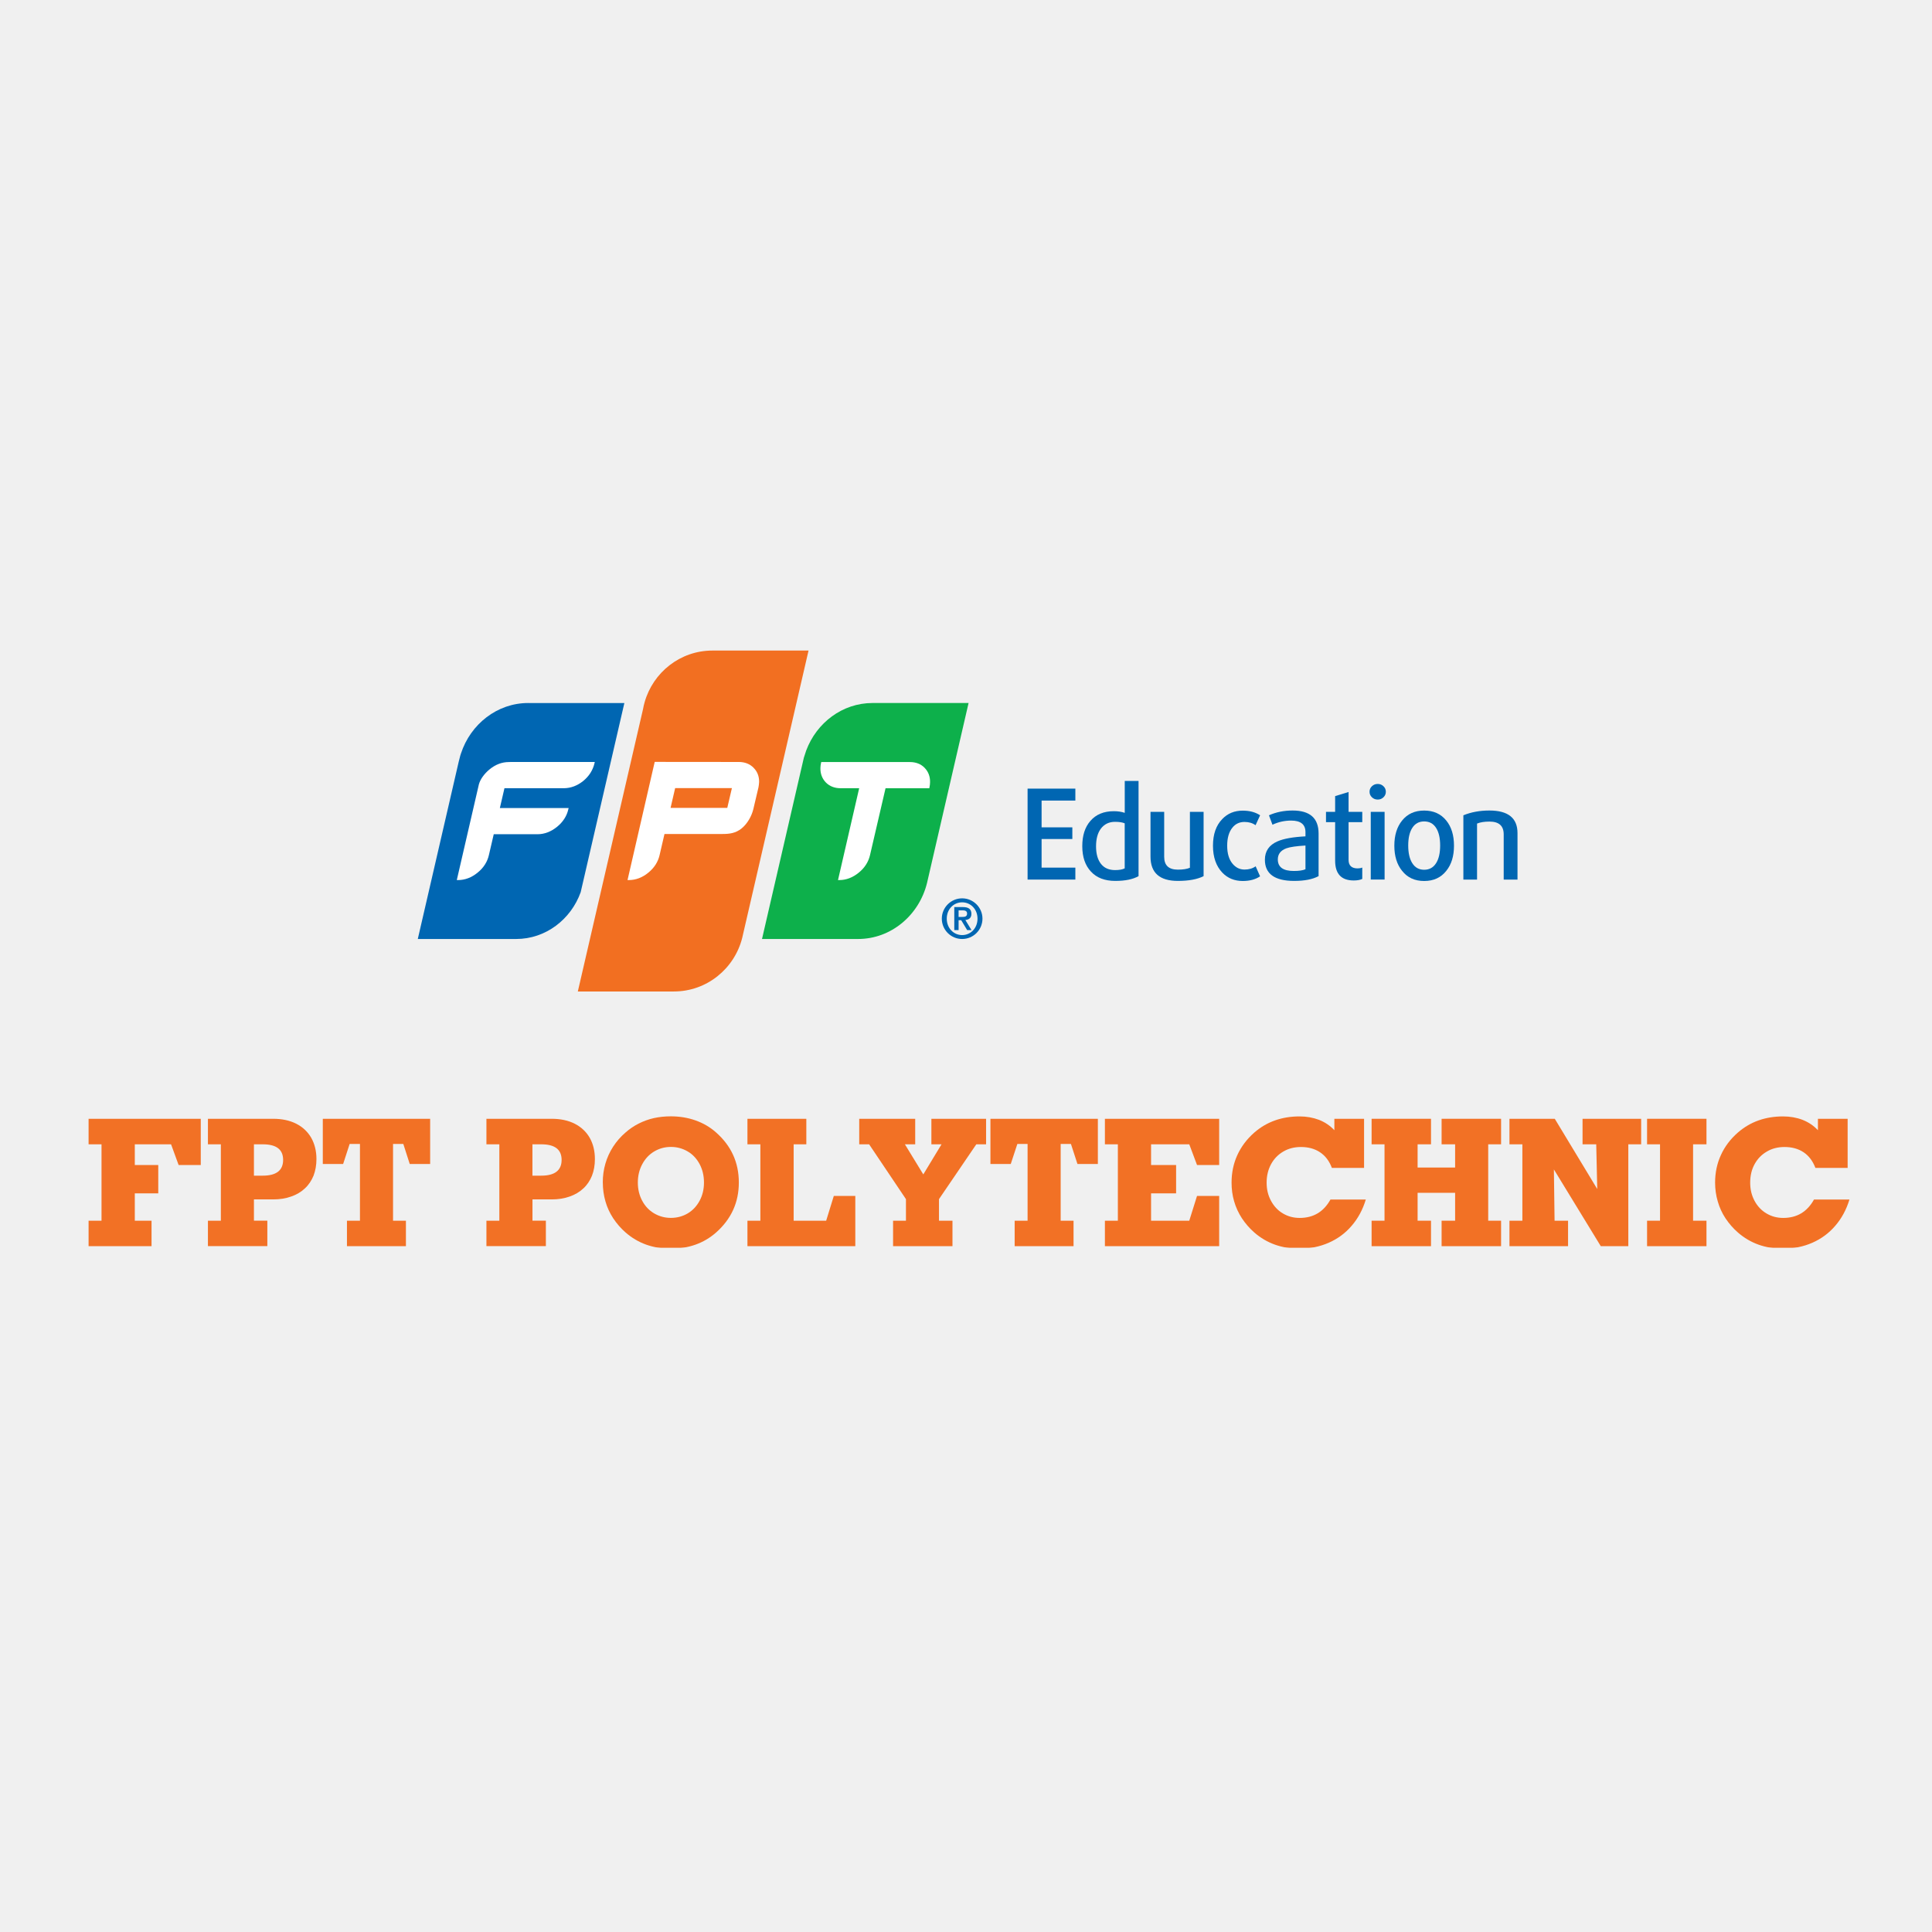
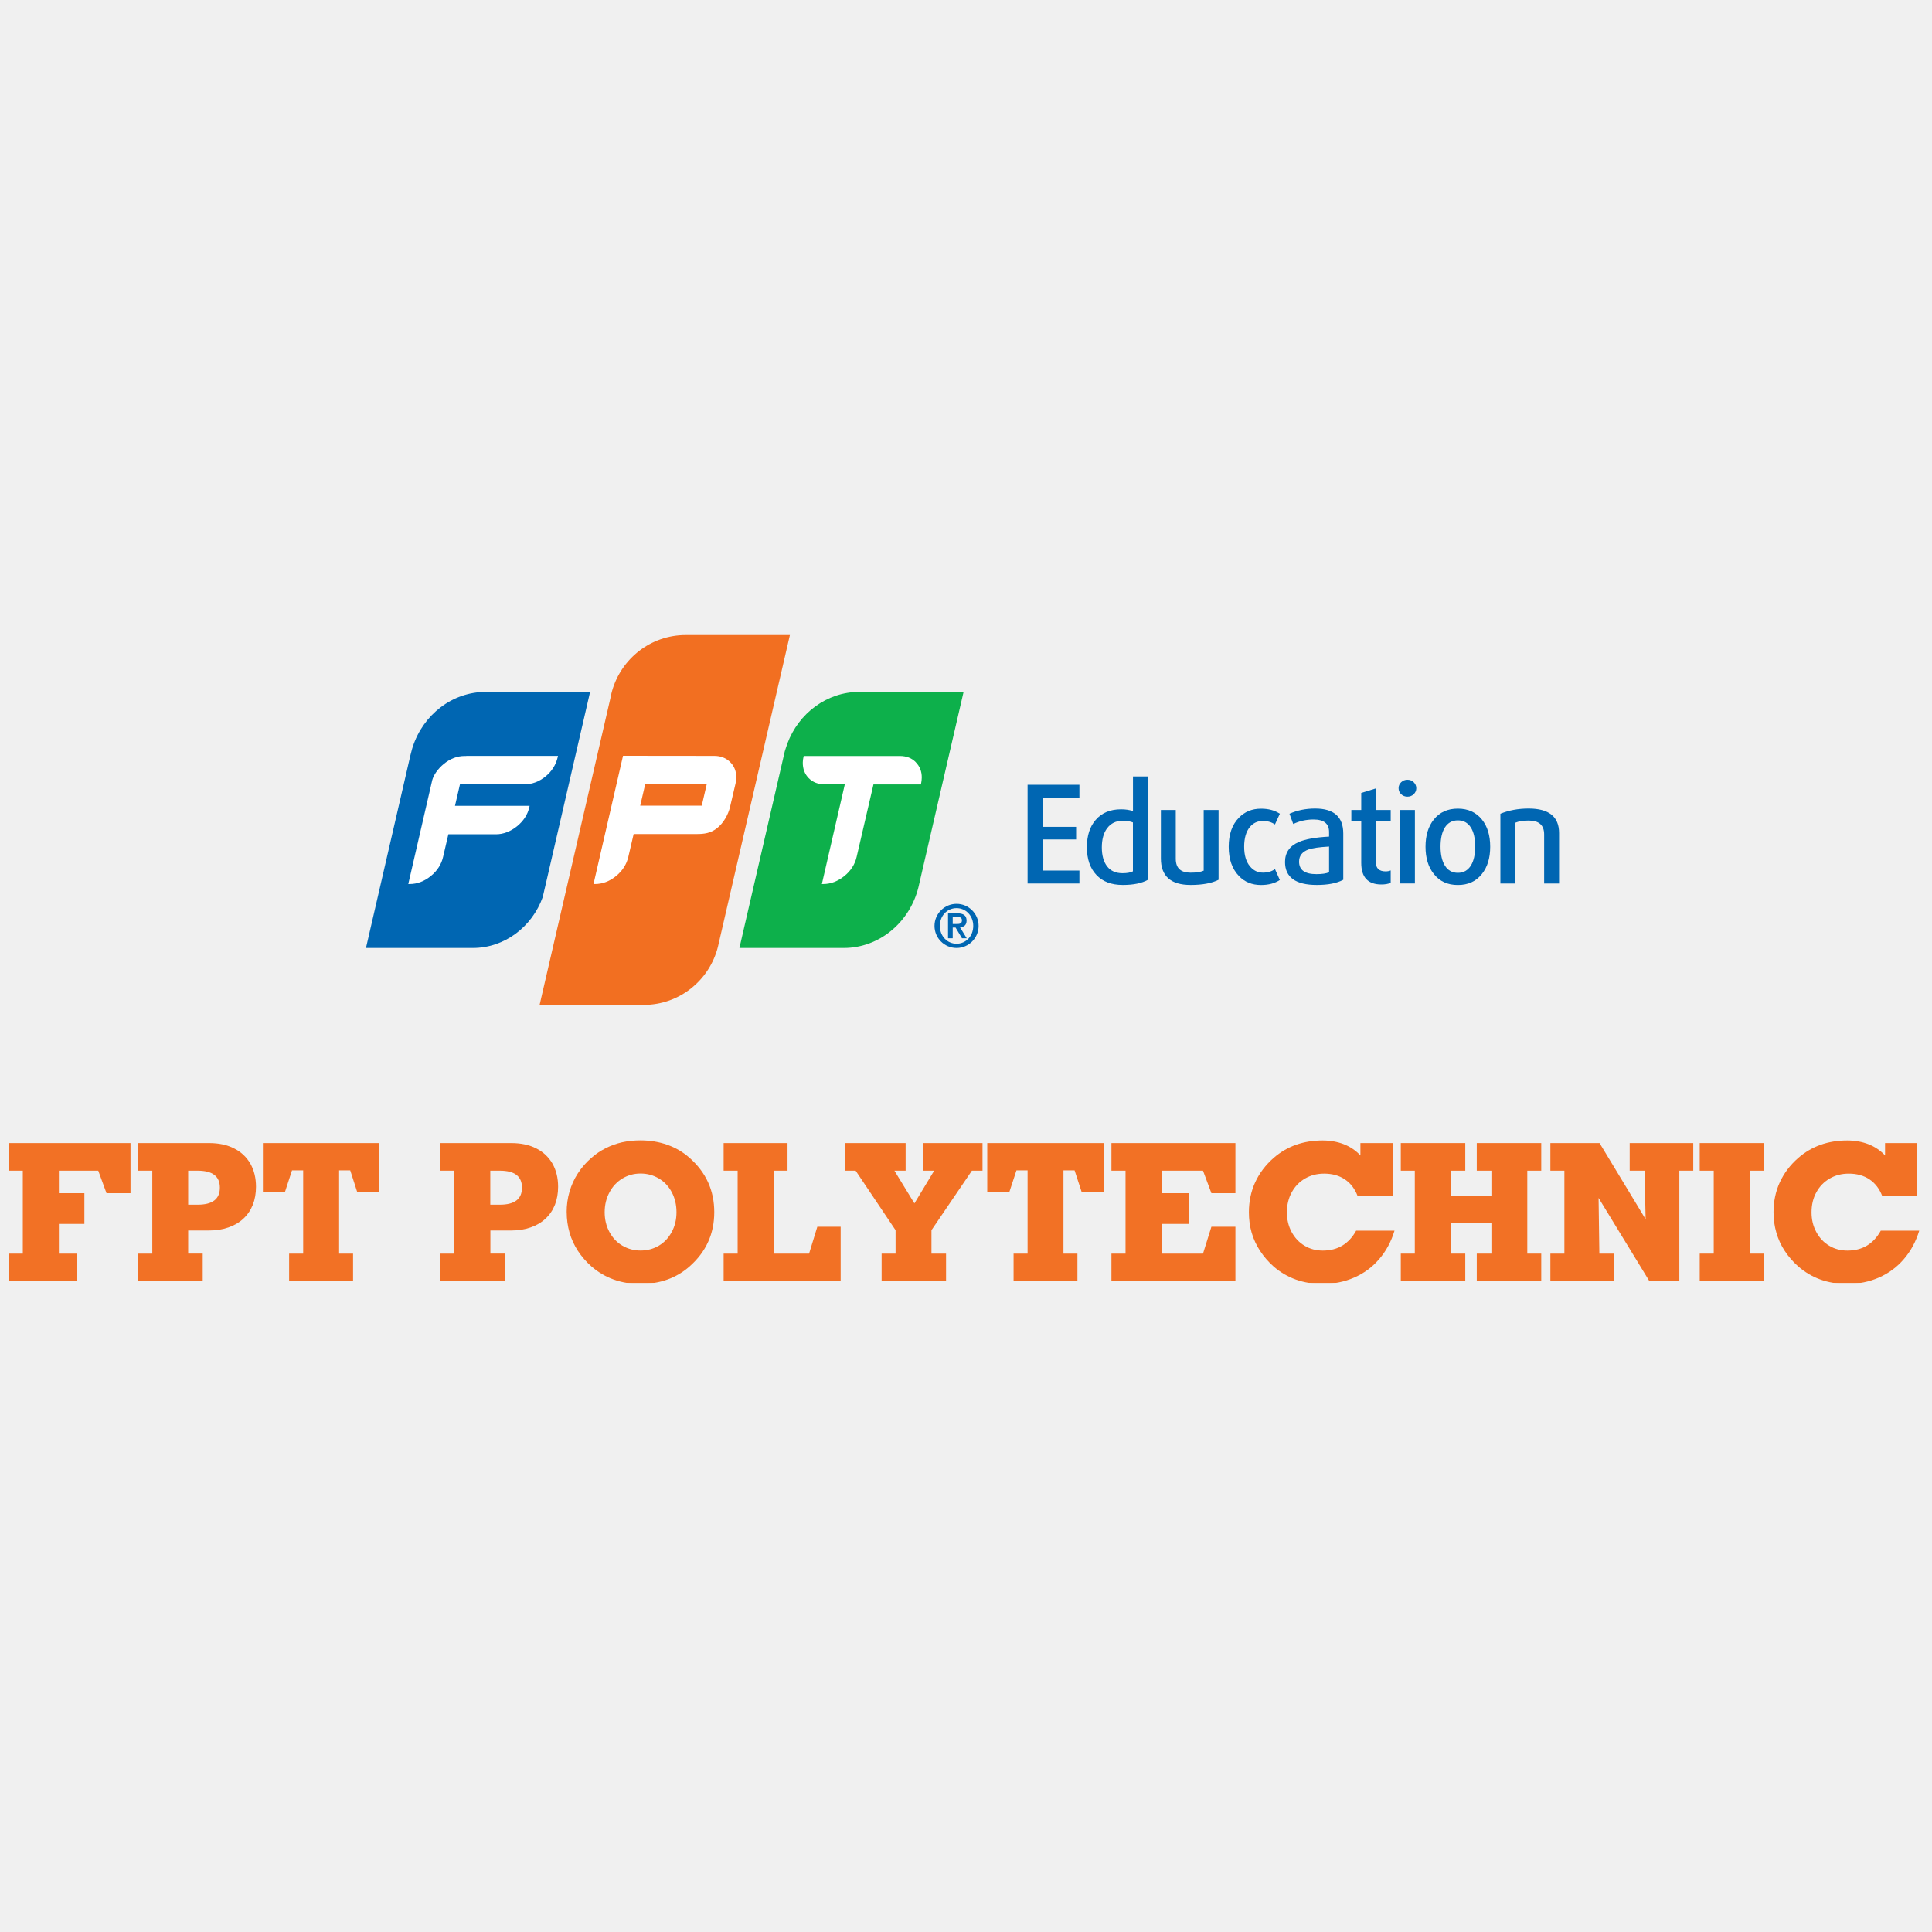
- <svg xmlns="http://www.w3.org/2000/svg" width="48" height="48" viewBox="0 0 48 48" fill="none">
-   <mask id="mask0_1_82" style="mask-type:luminance" maskUnits="userSpaceOnUse" x="2" y="16" width="45" height="15">
-     <path d="M46.241 16H2V31H46.241V16Z" fill="white" />
+ <svg xmlns="http://www.w3.org/2000/svg" width="40" height="40" viewBox="0 0 40 40" fill="none">
+   <mask id="mask0_1_82" style="mask-type:luminance" maskUnits="userSpaceOnUse" x="0" y="13" width="40" height="14">
+     <path d="M40 13H0V26.562H40V13Z" fill="white" />
  </mask>
  <g mask="url(#mask0_1_82)">
-     <mask id="mask1_1_82" style="mask-type:luminance" maskUnits="userSpaceOnUse" x="0" y="13" width="48" height="22">
-       <path d="M47.517 13.991H0.632V34.5H47.517V13.991Z" fill="white" />
+     <mask id="mask1_1_82" style="mask-type:luminance" maskUnits="userSpaceOnUse" x="-2" y="11" width="44" height="19">
+       <path d="M41.154 11.184H-1.236V29.727H41.154V11.184Z" fill="white" />
    </mask>
    <g mask="url(#mask1_1_82)">
-       <path d="M5.166 30.961V30.328H5.487V28.43H5.166V27.796H6.788C7.008 27.796 7.199 27.837 7.361 27.919C7.523 28.002 7.646 28.119 7.733 28.269C7.818 28.421 7.862 28.596 7.862 28.797C7.862 28.948 7.837 29.085 7.79 29.209C7.74 29.331 7.669 29.439 7.575 29.525C7.481 29.614 7.367 29.682 7.232 29.728C7.098 29.776 6.95 29.799 6.788 29.799H6.309V30.327H6.642V30.959H5.166V30.961ZM6.309 28.43V29.209H6.528C6.865 29.209 7.034 29.078 7.034 28.818C7.034 28.557 6.865 28.43 6.528 28.43H6.309Z" fill="#F27125" />
-       <path d="M8.62 30.961V30.328H8.943V28.421H8.687L8.525 28.919H8.02V27.796H10.687V28.919H10.18L10.02 28.421H9.765V30.328H10.085V30.961H8.62Z" fill="#F27125" />
-       <path d="M12.085 30.961V30.328H12.406V28.43H12.085V27.796H13.707C13.927 27.796 14.118 27.837 14.28 27.919C14.442 28.002 14.565 28.119 14.652 28.269C14.737 28.421 14.78 28.596 14.78 28.797C14.78 28.948 14.756 29.085 14.708 29.209C14.659 29.331 14.588 29.439 14.494 29.525C14.4 29.614 14.286 29.682 14.152 29.728C14.018 29.776 13.87 29.799 13.708 29.799H13.229V30.327H13.562V30.959H12.086L12.085 30.961ZM13.228 28.43V29.209H13.446C13.783 29.209 13.953 29.078 13.953 28.818C13.953 28.557 13.783 28.43 13.446 28.43H13.228Z" fill="#F27125" />
-       <path d="M14.976 29.379C14.976 29.216 14.997 29.059 15.041 28.91C15.084 28.761 15.148 28.621 15.233 28.489C15.318 28.358 15.421 28.239 15.543 28.135C15.64 28.049 15.748 27.976 15.868 27.915C15.988 27.854 16.113 27.809 16.244 27.779C16.376 27.75 16.517 27.735 16.666 27.735C16.886 27.735 17.091 27.769 17.282 27.837C17.473 27.905 17.642 28.003 17.79 28.135C18.168 28.468 18.356 28.883 18.356 29.379C18.356 29.876 18.166 30.289 17.79 30.622C17.485 30.89 17.108 31.023 16.666 31.023C16.223 31.023 15.852 30.889 15.544 30.622C15.424 30.517 15.321 30.398 15.235 30.268C15.149 30.136 15.084 29.997 15.042 29.848C14.999 29.699 14.977 29.543 14.977 29.381M15.847 29.381C15.847 29.547 15.883 29.698 15.955 29.832C16.027 29.967 16.126 30.072 16.252 30.146C16.378 30.22 16.517 30.258 16.669 30.258C16.82 30.258 16.962 30.22 17.087 30.146C17.211 30.072 17.309 29.967 17.382 29.832C17.454 29.698 17.49 29.547 17.49 29.379C17.49 29.211 17.454 29.058 17.382 28.922C17.309 28.786 17.211 28.68 17.085 28.607C16.959 28.533 16.82 28.495 16.669 28.495C16.517 28.495 16.379 28.533 16.253 28.608C16.127 28.683 16.029 28.789 15.957 28.923C15.884 29.058 15.847 29.211 15.847 29.379" fill="#F27125" />
-       <path d="M18.57 30.961V30.328H18.891V28.43H18.57V27.796H20.033V28.43H19.718V30.328H20.526L20.716 29.712H21.25V30.961H18.57Z" fill="#F27125" />
-       <path d="M22.188 30.961V30.328H22.508V29.792L21.593 28.43H21.347V27.796H22.738V28.43H22.482L22.939 29.178L23.392 28.43H23.14V27.796H24.499V28.43H24.256L23.329 29.792V30.328H23.664V30.961H22.188Z" fill="#F27125" />
-       <path d="M25.209 30.961V30.328H25.53V28.421H25.276L25.112 28.919H24.607V27.796H27.276V28.919H26.769L26.607 28.421H26.352V30.328H26.672V30.961H25.209Z" fill="#F27125" />
-       <path d="M27.451 30.961V30.328H27.773V28.43H27.451V27.796H30.29V28.945H29.74L29.547 28.43H28.598V28.945H29.22V29.648H28.598V30.328H29.547L29.74 29.712H30.29V30.961H27.451Z" fill="#F27125" />
-       <path d="M33.054 29.802H33.933C33.857 30.055 33.738 30.274 33.58 30.456C33.423 30.64 33.231 30.78 33.009 30.877C32.786 30.974 32.544 31.023 32.285 31.023C31.847 31.023 31.472 30.89 31.164 30.622C31.044 30.517 30.941 30.398 30.855 30.268C30.77 30.137 30.705 29.997 30.662 29.848C30.618 29.699 30.598 29.543 30.598 29.381C30.598 29.135 30.646 28.906 30.741 28.698C30.837 28.488 30.977 28.301 31.165 28.136C31.472 27.87 31.847 27.737 32.287 27.737C32.462 27.737 32.622 27.766 32.77 27.822C32.917 27.88 33.045 27.965 33.152 28.08V27.796H33.89V29.016H33.09C33.026 28.845 32.928 28.716 32.796 28.628C32.664 28.54 32.507 28.497 32.321 28.497C32.158 28.497 32.012 28.534 31.883 28.61C31.754 28.685 31.653 28.789 31.579 28.924C31.507 29.057 31.469 29.21 31.469 29.382C31.469 29.554 31.505 29.699 31.578 29.834C31.65 29.968 31.748 30.074 31.874 30.148C32 30.223 32.139 30.259 32.291 30.259C32.631 30.259 32.886 30.107 33.055 29.802" fill="#F27125" />
-       <path d="M34.077 30.961V30.328H34.398V28.43H34.077V27.796H35.553V28.43H35.22V29.007H36.152V28.43H35.816V27.796H37.294V28.43H36.974V30.328H37.294V30.961H35.816V30.328H36.152V29.635H35.22V30.328H35.553V30.961H34.077Z" fill="#F27125" />
-       <path d="M37.502 30.961V30.328H37.823V28.43H37.502V27.796H38.628L39.683 29.541L39.658 28.43H39.318V27.796H40.774V28.43H40.455V30.961H39.771L38.606 29.054L38.623 30.328H38.958V30.961H37.502Z" fill="#F27125" />
-       <path d="M40.921 30.961V30.328H41.243V28.43H40.921V27.796H42.397V28.43H42.064V30.328H42.397V30.961H40.921Z" fill="#F27125" />
-       <path d="M45.068 29.802H45.949C45.872 30.055 45.753 30.274 45.595 30.456C45.437 30.64 45.246 30.78 45.024 30.877C44.801 30.974 44.559 31.023 44.3 31.023C43.86 31.023 43.487 30.89 43.179 30.622C43.058 30.517 42.956 30.398 42.869 30.268C42.783 30.137 42.719 29.997 42.677 29.848C42.633 29.699 42.611 29.543 42.611 29.381C42.611 29.135 42.659 28.906 42.755 28.698C42.85 28.488 42.99 28.301 43.179 28.136C43.486 27.87 43.86 27.737 44.3 27.737C44.475 27.737 44.636 27.766 44.783 27.822C44.931 27.88 45.058 27.965 45.166 28.08V27.796H45.904V29.016H45.103C45.038 28.845 44.941 28.716 44.81 28.628C44.678 28.54 44.52 28.497 44.335 28.497C44.171 28.497 44.025 28.534 43.897 28.61C43.767 28.685 43.666 28.789 43.592 28.924C43.519 29.057 43.483 29.21 43.483 29.382C43.483 29.554 43.519 29.699 43.591 29.834C43.663 29.968 43.762 30.074 43.888 30.148C44.014 30.223 44.153 30.259 44.304 30.259C44.645 30.259 44.899 30.107 45.068 29.802Z" fill="#F27125" />
-       <path d="M21.677 17.466C20.93 17.466 20.288 17.956 20.03 18.646C20.017 18.681 19.971 18.827 19.971 18.827L18.932 23.329H21.319C22.14 23.329 22.834 22.737 23.031 21.94L24.064 17.466H21.677Z" fill="#0DB04B" />
-       <path d="M17.7 16.163C16.9 16.163 16.226 16.705 16.016 17.444C16 17.499 15.987 17.555 15.977 17.613L14.356 24.633H16.742C17.56 24.633 18.247 24.067 18.44 23.302L20.088 16.163H17.699H17.7Z" fill="#F26F21" />
-       <path d="M13.125 17.466C12.351 17.466 11.69 17.992 11.452 18.722C11.446 18.738 11.442 18.755 11.436 18.771L11.396 18.927L10.38 23.329H12.825C13.556 23.329 14.184 22.844 14.427 22.166L14.524 21.747L15.512 17.467H13.125V17.466Z" fill="#0066B2" />
-       <path d="M12.679 18.929V18.933H12.642C12.471 18.933 12.31 18.994 12.164 19.114C12.022 19.23 11.93 19.37 11.898 19.486L11.349 21.865H11.381C11.553 21.865 11.717 21.802 11.864 21.682C12.014 21.562 12.108 21.413 12.147 21.242L12.267 20.726H13.356C13.527 20.726 13.691 20.662 13.84 20.542C13.987 20.422 14.083 20.274 14.12 20.105L14.128 20.075H12.419L12.533 19.583H14.013C14.184 19.581 14.345 19.52 14.491 19.402C14.637 19.283 14.73 19.133 14.77 18.963L14.777 18.931H12.684L12.679 18.929Z" fill="white" />
-       <path d="M18.721 19.073C18.627 18.979 18.503 18.931 18.356 18.931L16.266 18.929L15.592 21.86V21.865H15.622C15.795 21.865 15.958 21.804 16.106 21.682C16.255 21.562 16.349 21.413 16.388 21.242L16.509 20.72H17.955C18.124 20.72 18.276 20.701 18.424 20.583C18.57 20.464 18.674 20.276 18.716 20.104L18.844 19.561C18.852 19.518 18.858 19.473 18.86 19.428C18.862 19.288 18.816 19.169 18.722 19.075M18.069 20.072H16.66L16.774 19.58H18.184L18.069 20.072Z" fill="white" />
-       <path d="M22.971 19.075C22.878 18.981 22.755 18.933 22.607 18.933H20.404L20.399 18.953C20.389 19 20.383 19.042 20.383 19.082C20.38 19.225 20.427 19.346 20.519 19.441C20.612 19.535 20.735 19.583 20.884 19.583H21.346L20.82 21.865H20.851C21.023 21.865 21.185 21.803 21.334 21.682C21.483 21.562 21.577 21.413 21.616 21.242L22.001 19.584H23.088L23.092 19.564C23.101 19.52 23.107 19.476 23.107 19.431C23.11 19.291 23.063 19.17 22.971 19.076" fill="white" />
-       <path d="M23.399 22.824C23.399 22.546 23.626 22.319 23.904 22.319C24.182 22.319 24.409 22.546 24.409 22.824C24.409 23.102 24.183 23.329 23.904 23.329C23.625 23.329 23.399 23.102 23.399 22.824ZM24.286 22.824C24.286 22.588 24.115 22.418 23.904 22.418C23.693 22.418 23.522 22.588 23.522 22.824C23.522 23.06 23.693 23.232 23.904 23.232C24.115 23.232 24.286 23.061 24.286 22.824ZM23.71 22.536H23.923C24.06 22.536 24.134 22.584 24.134 22.704C24.134 22.802 24.078 22.849 23.984 22.857L24.137 23.108H24.029L23.881 22.862H23.816V23.108H23.709V22.536H23.71ZM23.816 22.781H23.91C23.972 22.781 24.027 22.772 24.027 22.695C24.027 22.627 23.966 22.617 23.911 22.617H23.816V22.781Z" fill="#0066B2" />
-       <path d="M25.53 21.853V19.593H26.717V19.89H25.878V20.555H26.642V20.845H25.878V21.556H26.717V21.853H25.53Z" fill="#0066B2" />
-       <path d="M28.287 21.768C28.145 21.847 27.953 21.886 27.71 21.886C27.449 21.886 27.248 21.81 27.105 21.655C26.962 21.503 26.889 21.293 26.889 21.024C26.889 20.755 26.956 20.551 27.089 20.397C27.228 20.235 27.423 20.154 27.672 20.154C27.772 20.154 27.863 20.167 27.944 20.195V19.402H28.287V21.768ZM27.943 20.455C27.885 20.431 27.804 20.418 27.703 20.418C27.552 20.418 27.435 20.476 27.349 20.59C27.27 20.698 27.231 20.843 27.231 21.027C27.231 21.211 27.271 21.357 27.352 21.461C27.433 21.565 27.551 21.617 27.703 21.617C27.808 21.617 27.889 21.603 27.943 21.574V20.457V20.455Z" fill="#0066B2" />
-       <path d="M29.903 21.768C29.746 21.847 29.531 21.886 29.264 21.886C28.811 21.886 28.584 21.685 28.584 21.282V20.17H28.924V21.287C28.924 21.5 29.037 21.606 29.264 21.606C29.392 21.606 29.492 21.59 29.563 21.559V20.17H29.903V21.768Z" fill="#0066B2" />
-       <path d="M31.307 21.772C31.193 21.849 31.049 21.888 30.876 21.888C30.67 21.888 30.5 21.818 30.368 21.68C30.215 21.519 30.136 21.297 30.136 21.012C30.136 20.727 30.213 20.506 30.368 20.348C30.501 20.209 30.67 20.14 30.876 20.14C31.048 20.14 31.191 20.179 31.307 20.256L31.194 20.502C31.119 20.448 31.028 20.421 30.919 20.421C30.796 20.421 30.696 20.467 30.62 20.561C30.533 20.667 30.489 20.817 30.489 21.011C30.489 21.205 30.534 21.354 30.624 21.461C30.704 21.556 30.802 21.604 30.921 21.604C31.029 21.604 31.12 21.577 31.196 21.523L31.308 21.776L31.307 21.772Z" fill="#0066B2" />
-       <path d="M32.758 21.768C32.611 21.847 32.408 21.886 32.154 21.886C31.669 21.886 31.426 21.71 31.426 21.36C31.426 21.147 31.53 20.995 31.738 20.904C31.89 20.837 32.122 20.795 32.434 20.779V20.674C32.434 20.483 32.316 20.387 32.078 20.387C31.913 20.387 31.759 20.422 31.614 20.49L31.527 20.256C31.706 20.176 31.902 20.137 32.114 20.137C32.546 20.137 32.76 20.328 32.76 20.709V21.769L32.758 21.768ZM32.434 21.007C32.21 21.02 32.052 21.043 31.962 21.075C31.819 21.127 31.747 21.219 31.747 21.352C31.747 21.543 31.879 21.639 32.143 21.639C32.274 21.639 32.371 21.625 32.434 21.596V21.005V21.007Z" fill="#0066B2" />
-       <path d="M33.845 21.837C33.792 21.862 33.721 21.875 33.633 21.875C33.324 21.875 33.171 21.71 33.171 21.381V20.426H32.944V20.17H33.171V19.779L33.505 19.677V20.17H33.845V20.426H33.505V21.363C33.505 21.504 33.58 21.575 33.73 21.575C33.773 21.575 33.812 21.568 33.845 21.554V21.837Z" fill="#0066B2" />
-       <path d="M34.372 19.808C34.333 19.846 34.285 19.865 34.229 19.865C34.172 19.865 34.124 19.846 34.085 19.808C34.046 19.771 34.026 19.726 34.026 19.671C34.026 19.616 34.046 19.571 34.085 19.534C34.124 19.496 34.172 19.477 34.229 19.477C34.285 19.477 34.333 19.496 34.372 19.534C34.411 19.571 34.431 19.617 34.431 19.671C34.431 19.725 34.411 19.771 34.372 19.808ZM34.056 20.17H34.4V21.852H34.056V20.17Z" fill="#0066B2" />
-       <path d="M35.933 21.635C35.8 21.804 35.618 21.888 35.383 21.888C35.149 21.888 34.967 21.804 34.834 21.635C34.706 21.477 34.642 21.269 34.642 21.011C34.642 20.753 34.706 20.545 34.834 20.387C34.967 20.221 35.149 20.138 35.383 20.138C35.618 20.138 35.8 20.222 35.933 20.387C36.061 20.545 36.124 20.753 36.124 21.011C36.124 21.269 36.061 21.477 35.933 21.635ZM35.68 20.57C35.611 20.461 35.512 20.408 35.383 20.408C35.255 20.408 35.156 20.461 35.087 20.57C35.02 20.675 34.987 20.821 34.987 21.007C34.987 21.192 35.02 21.338 35.087 21.444C35.155 21.554 35.255 21.609 35.383 21.609C35.512 21.609 35.611 21.554 35.68 21.444C35.747 21.338 35.78 21.192 35.78 21.007C35.78 20.821 35.747 20.675 35.68 20.57Z" fill="#0066B2" />
-       <path d="M37.359 21.853V20.73C37.359 20.517 37.241 20.412 37.006 20.412C36.881 20.412 36.778 20.428 36.697 20.461V21.853H36.357V20.256C36.551 20.176 36.767 20.137 37.003 20.137C37.469 20.137 37.702 20.324 37.702 20.698V21.853H37.359Z" fill="#0066B2" />
-       <path d="M2.201 30.961V30.328H2.522V28.43H2.201V27.796H4.988V28.945H4.438L4.25 28.43H3.349V28.945H3.932V29.648H3.349V30.328H3.765V30.961H2.201Z" fill="#F27125" />
+       <path d="M2.863 26.527V25.955H3.153V24.238H2.863V23.666H4.329C4.528 23.666 4.701 23.702 4.847 23.777C4.994 23.851 5.105 23.957 5.184 24.093C5.261 24.231 5.3 24.389 5.3 24.571C5.3 24.707 5.278 24.831 5.235 24.942C5.19 25.054 5.126 25.15 5.041 25.229C4.956 25.309 4.853 25.37 4.731 25.412C4.609 25.455 4.476 25.476 4.329 25.476H3.896V25.954H4.197V26.526H2.863V26.527ZM3.896 24.238V24.942H4.094C4.399 24.942 4.552 24.825 4.552 24.589C4.552 24.354 4.399 24.238 4.094 24.238H3.896Z" fill="#F27125" />
+       <path d="M5.986 26.527V25.955H6.277V24.231H6.046L5.899 24.681H5.443V23.666H7.854V24.681H7.396L7.251 24.231H7.021V25.955H7.31V26.527H5.986Z" fill="#F27125" />
+       <path d="M9.118 26.527V25.955H9.408V24.238H9.118V23.666H10.585C10.783 23.666 10.956 23.702 11.103 23.777C11.249 23.851 11.36 23.957 11.439 24.093C11.516 24.231 11.555 24.389 11.555 24.571C11.555 24.707 11.533 24.831 11.49 24.942C11.445 25.054 11.381 25.15 11.296 25.229C11.211 25.309 11.108 25.37 10.987 25.412C10.866 25.455 10.732 25.476 10.586 25.476H10.153V25.954H10.454V26.526H9.119L9.118 26.527ZM10.151 24.238V24.942H10.349C10.654 24.942 10.807 24.825 10.807 24.589C10.807 24.354 10.654 24.238 10.349 24.238H10.151Z" fill="#F27125" />
+       <path d="M11.732 25.097C11.732 24.949 11.751 24.808 11.791 24.673C11.83 24.538 11.887 24.411 11.965 24.292C12.042 24.173 12.135 24.066 12.245 23.972C12.332 23.894 12.43 23.828 12.539 23.773C12.648 23.718 12.76 23.677 12.879 23.65C12.998 23.624 13.125 23.61 13.26 23.61C13.459 23.61 13.645 23.641 13.817 23.702C13.99 23.764 14.143 23.853 14.276 23.972C14.618 24.273 14.788 24.648 14.788 25.097C14.788 25.546 14.617 25.92 14.276 26.221C14 26.463 13.66 26.583 13.26 26.583C12.86 26.583 12.524 26.461 12.246 26.221C12.137 26.125 12.044 26.018 11.966 25.9C11.889 25.781 11.83 25.655 11.792 25.521C11.753 25.386 11.733 25.245 11.733 25.098M12.519 25.098C12.519 25.249 12.552 25.385 12.617 25.506C12.683 25.628 12.772 25.724 12.886 25.79C12.999 25.857 13.125 25.891 13.262 25.891C13.4 25.891 13.528 25.857 13.641 25.79C13.753 25.724 13.842 25.628 13.908 25.506C13.973 25.385 14.006 25.249 14.006 25.097C14.006 24.945 13.973 24.806 13.908 24.683C13.842 24.56 13.753 24.465 13.639 24.398C13.525 24.331 13.4 24.297 13.262 24.297C13.125 24.297 13.001 24.331 12.887 24.399C12.773 24.468 12.684 24.563 12.619 24.685C12.553 24.806 12.519 24.945 12.519 25.097" fill="#F27125" />
+       <path d="M14.982 26.527V25.955H15.272V24.238H14.982V23.666H16.305V24.238H16.019V25.955H16.751L16.922 25.398H17.405V26.527H14.982Z" fill="#F27125" />
+       <path d="M18.253 26.527V25.955H18.542V25.47L17.715 24.238H17.493V23.666H18.75V24.238H18.518L18.932 24.915L19.341 24.238H19.114V23.666H20.342V24.238H20.122L19.285 25.47V25.955H19.587V26.527H18.253Z" fill="#F27125" />
+       <path d="M20.985 26.527V25.955H21.275V24.231H21.045L20.897 24.681H20.44V23.666H22.853V24.681H22.395L22.248 24.231H22.018V25.955H22.307V26.527H20.985Z" fill="#F27125" />
+       <path d="M23.011 26.527V25.955H23.303V24.238H23.011V23.666H25.578V24.704H25.081L24.907 24.238H24.049V24.704H24.611V25.34H24.049V25.955H24.907L25.081 25.398H25.578V26.527H23.011Z" fill="#F27125" />
+       <path d="M28.077 25.479H28.872C28.803 25.708 28.696 25.905 28.553 26.07C28.411 26.236 28.238 26.363 28.036 26.451C27.835 26.539 27.616 26.583 27.382 26.583C26.986 26.583 26.647 26.463 26.368 26.221C26.26 26.125 26.167 26.018 26.09 25.9C26.012 25.782 25.953 25.655 25.914 25.521C25.875 25.386 25.857 25.245 25.857 25.098C25.857 24.876 25.9 24.669 25.986 24.481C26.073 24.291 26.2 24.122 26.37 23.973C26.647 23.732 26.986 23.612 27.384 23.612C27.542 23.612 27.687 23.638 27.82 23.689C27.954 23.741 28.069 23.819 28.166 23.922V23.666H28.833V24.768H28.11C28.052 24.614 27.963 24.498 27.844 24.418C27.725 24.338 27.582 24.299 27.415 24.299C27.267 24.299 27.135 24.333 27.018 24.401C26.902 24.469 26.811 24.563 26.744 24.685C26.678 24.805 26.644 24.944 26.644 25.099C26.644 25.255 26.677 25.386 26.742 25.508C26.808 25.629 26.897 25.725 27.011 25.792C27.125 25.86 27.25 25.892 27.387 25.892C27.695 25.892 27.925 25.755 28.078 25.479" fill="#F27125" />
+       <path d="M29.002 26.527V25.955H29.292V24.238H29.002V23.666H30.337V24.238H30.036V24.761H30.878V24.238H30.575V23.666H31.91V24.238H31.621V25.955H31.91V26.527H30.575V25.955H30.878V25.328H30.036V25.955H30.337V26.527H29.002Z" fill="#F27125" />
+       <path d="M32.099 26.527V25.955H32.389V24.238H32.099V23.666H33.117L34.071 25.243L34.048 24.238H33.741V23.666H35.057V24.238H34.769V26.527H34.15L33.097 24.802L33.113 25.955H33.415V26.527H32.099Z" fill="#F27125" />
+       <path d="M35.191 26.527V25.955H35.481V24.238H35.191V23.666H36.525V24.238H36.224V25.955H36.525V26.527H35.191Z" fill="#F27125" />
+       <path d="M38.94 25.479H39.736C39.666 25.708 39.559 25.905 39.416 26.07C39.274 26.236 39.101 26.363 38.9 26.451C38.698 26.539 38.48 26.583 38.245 26.583C37.848 26.583 37.51 26.463 37.232 26.221C37.123 26.125 37.03 26.018 36.952 25.9C36.874 25.782 36.816 25.655 36.778 25.521C36.738 25.386 36.719 25.245 36.719 25.098C36.719 24.876 36.762 24.669 36.848 24.481C36.935 24.291 37.061 24.122 37.232 23.973C37.509 23.732 37.848 23.612 38.245 23.612C38.404 23.612 38.549 23.638 38.682 23.689C38.816 23.741 38.931 23.819 39.028 23.922V23.666H39.695V24.768H38.972C38.913 24.614 38.825 24.498 38.706 24.418C38.587 24.338 38.444 24.299 38.277 24.299C38.129 24.299 37.997 24.333 37.881 24.401C37.764 24.469 37.672 24.563 37.606 24.685C37.539 24.805 37.506 24.944 37.506 25.099C37.506 25.255 37.539 25.386 37.605 25.508C37.67 25.629 37.759 25.725 37.873 25.792C37.986 25.86 38.112 25.892 38.249 25.892C38.557 25.892 38.787 25.755 38.94 25.479Z" fill="#F27125" />
+       <path d="M17.791 14.325C17.116 14.325 16.535 14.769 16.302 15.393C16.29 15.424 16.248 15.556 16.248 15.556L15.309 19.627H17.468C18.209 19.627 18.837 19.091 19.015 18.371L19.95 14.325H17.791Z" fill="#0DB04B" />
+       <path d="M14.195 13.148C13.472 13.148 12.862 13.637 12.672 14.306C12.658 14.355 12.646 14.406 12.637 14.459L11.172 20.805H13.329C14.068 20.805 14.69 20.294 14.864 19.602L16.354 13.148H14.194H14.195Z" fill="#F26F21" />
+       <path d="M10.059 14.325C9.359 14.325 8.761 14.801 8.546 15.461C8.541 15.475 8.537 15.491 8.532 15.505L8.495 15.647L7.577 19.627H9.788C10.448 19.627 11.016 19.188 11.236 18.575L11.324 18.197L12.217 14.326H10.059V14.325Z" fill="#0066B2" />
+       <path d="M9.656 15.648V15.652H9.622C9.467 15.652 9.322 15.707 9.19 15.815C9.062 15.92 8.978 16.047 8.949 16.152L8.453 18.303H8.482C8.638 18.303 8.786 18.246 8.919 18.138C9.054 18.029 9.139 17.894 9.174 17.74L9.283 17.273H10.268C10.422 17.273 10.57 17.215 10.705 17.107C10.838 16.998 10.925 16.865 10.959 16.712L10.965 16.684H9.42L9.523 16.239H10.862C11.016 16.238 11.162 16.183 11.294 16.076C11.426 15.969 11.51 15.832 11.546 15.679L11.553 15.65H9.66L9.656 15.648Z" fill="white" />
+       <path d="M15.118 15.779C15.033 15.694 14.922 15.65 14.788 15.65L12.899 15.648L12.289 18.299V18.303H12.317C12.472 18.303 12.62 18.248 12.754 18.138C12.888 18.029 12.973 17.894 13.009 17.74L13.119 17.268H14.426C14.579 17.268 14.716 17.251 14.85 17.143C14.982 17.036 15.076 16.866 15.114 16.71L15.229 16.22C15.237 16.18 15.242 16.14 15.243 16.099C15.246 15.972 15.204 15.865 15.119 15.78M14.529 16.681H13.255L13.358 16.237H14.632L14.529 16.681Z" fill="white" />
+       <path d="M18.96 15.78C18.877 15.695 18.766 15.652 18.632 15.652H16.64L16.636 15.67C16.626 15.712 16.621 15.75 16.621 15.787C16.619 15.916 16.66 16.025 16.744 16.111C16.828 16.196 16.939 16.239 17.074 16.239H17.491L17.016 18.303H17.044C17.2 18.303 17.346 18.246 17.481 18.138C17.616 18.029 17.701 17.894 17.736 17.74L18.084 16.241H19.067L19.07 16.222C19.078 16.183 19.084 16.142 19.084 16.102C19.086 15.975 19.044 15.867 18.96 15.781" fill="white" />
+       <path d="M19.348 19.17C19.348 18.919 19.553 18.713 19.805 18.713C20.056 18.713 20.261 18.919 20.261 19.17C20.261 19.421 20.057 19.627 19.805 19.627C19.552 19.627 19.348 19.421 19.348 19.17ZM20.15 19.17C20.15 18.957 19.995 18.802 19.805 18.802C19.613 18.802 19.459 18.957 19.459 19.17C19.459 19.383 19.613 19.539 19.805 19.539C19.995 19.539 20.15 19.385 20.15 19.17ZM19.629 18.91H19.822C19.946 18.91 20.012 18.953 20.012 19.061C20.012 19.15 19.962 19.192 19.877 19.2L20.015 19.426H19.917L19.784 19.204H19.725V19.426H19.628V18.91H19.629ZM19.725 19.131H19.81C19.866 19.131 19.916 19.123 19.916 19.054C19.916 18.992 19.861 18.983 19.811 18.983H19.725V19.131Z" fill="#0066B2" />
+       <path d="M21.275 18.292V16.248H22.348V16.517H21.589V17.119H22.28V17.38H21.589V18.024H22.348V18.292H21.275Z" fill="#0066B2" />
+       <path d="M23.767 18.215C23.639 18.287 23.465 18.322 23.245 18.322C23.01 18.322 22.828 18.253 22.698 18.113C22.569 17.976 22.503 17.786 22.503 17.542C22.503 17.299 22.564 17.115 22.684 16.976C22.81 16.829 22.986 16.756 23.211 16.756C23.302 16.756 23.384 16.768 23.457 16.793V16.076H23.767V18.215ZM23.456 17.028C23.404 17.006 23.33 16.994 23.239 16.994C23.103 16.994 22.997 17.047 22.92 17.15C22.848 17.248 22.812 17.379 22.812 17.545C22.812 17.711 22.849 17.843 22.922 17.938C22.995 18.032 23.102 18.079 23.239 18.079C23.334 18.079 23.408 18.066 23.456 18.04V17.029V17.028Z" fill="#0066B2" />
+       <path d="M25.229 18.215C25.086 18.287 24.892 18.322 24.65 18.322C24.241 18.322 24.035 18.14 24.035 17.775V16.77H24.343V17.78C24.343 17.973 24.445 18.068 24.65 18.068C24.767 18.068 24.857 18.054 24.921 18.026V16.77H25.229V18.215Z" fill="#0066B2" />
+       <path d="M26.498 18.219C26.394 18.288 26.265 18.323 26.108 18.323C25.922 18.323 25.768 18.261 25.649 18.135C25.51 17.99 25.439 17.79 25.439 17.532C25.439 17.274 25.509 17.074 25.649 16.931C25.769 16.806 25.922 16.743 26.108 16.743C26.264 16.743 26.393 16.778 26.498 16.848L26.396 17.07C26.328 17.022 26.245 16.997 26.147 16.997C26.036 16.997 25.946 17.039 25.876 17.124C25.798 17.219 25.759 17.355 25.759 17.531C25.759 17.706 25.799 17.841 25.88 17.938C25.952 18.024 26.041 18.067 26.148 18.067C26.247 18.067 26.329 18.042 26.397 17.994L26.499 18.223L26.498 18.219Z" fill="#0066B2" />
+       <path d="M27.81 18.215C27.677 18.287 27.494 18.322 27.263 18.322C26.825 18.322 26.605 18.163 26.605 17.846C26.605 17.654 26.699 17.516 26.888 17.434C27.025 17.374 27.234 17.336 27.517 17.321V17.226C27.517 17.053 27.41 16.967 27.195 16.967C27.046 16.967 26.906 16.998 26.775 17.06L26.697 16.848C26.859 16.776 27.035 16.74 27.228 16.74C27.618 16.74 27.811 16.913 27.811 17.257V18.216L27.81 18.215ZM27.517 17.527C27.314 17.538 27.172 17.559 27.09 17.588C26.961 17.635 26.896 17.719 26.896 17.839C26.896 18.012 27.015 18.098 27.254 18.098C27.372 18.098 27.459 18.085 27.517 18.059V17.525V17.527Z" fill="#0066B2" />
+       <path d="M28.793 18.278C28.744 18.3 28.68 18.312 28.6 18.312C28.322 18.312 28.183 18.163 28.183 17.866V17.002H27.978V16.77H28.183V16.417L28.485 16.324V16.77H28.793V17.002H28.485V17.849C28.485 17.977 28.553 18.041 28.688 18.041C28.727 18.041 28.763 18.034 28.793 18.021V18.278Z" fill="#0066B2" />
+       <path d="M29.269 16.444C29.234 16.477 29.191 16.494 29.14 16.494C29.088 16.494 29.045 16.477 29.01 16.444C28.975 16.409 28.956 16.369 28.956 16.319C28.956 16.269 28.975 16.229 29.01 16.195C29.045 16.161 29.088 16.144 29.14 16.144C29.191 16.144 29.234 16.161 29.269 16.195C29.304 16.229 29.323 16.271 29.323 16.319C29.323 16.368 29.304 16.409 29.269 16.444ZM28.984 16.77H29.294V18.291H28.984V16.77Z" fill="#0066B2" />
+       <path d="M30.681 18.095C30.56 18.248 30.395 18.323 30.183 18.323C29.971 18.323 29.807 18.248 29.686 18.095C29.571 17.952 29.514 17.764 29.514 17.531C29.514 17.298 29.571 17.109 29.686 16.967C29.807 16.816 29.971 16.742 30.183 16.742C30.395 16.742 30.56 16.818 30.681 16.967C30.796 17.109 30.853 17.298 30.853 17.531C30.853 17.764 30.796 17.952 30.681 18.095ZM30.452 17.132C30.389 17.034 30.3 16.985 30.183 16.985C30.067 16.985 29.978 17.034 29.915 17.132C29.855 17.227 29.825 17.359 29.825 17.527C29.825 17.694 29.855 17.826 29.915 17.922C29.977 18.021 30.067 18.071 30.183 18.071C30.3 18.071 30.389 18.021 30.452 17.922C30.512 17.826 30.542 17.694 30.542 17.527C30.542 17.359 30.512 17.227 30.452 17.132Z" fill="#0066B2" />
+       <path d="M31.97 18.292V17.277C31.97 17.084 31.863 16.989 31.65 16.989C31.538 16.989 31.445 17.003 31.372 17.034V18.292H31.064V16.848C31.239 16.776 31.434 16.74 31.648 16.74C32.069 16.74 32.279 16.909 32.279 17.248V18.292H31.97Z" fill="#0066B2" />
+       <path d="M0.182 26.527V25.955H0.472V24.238H0.182V23.666H2.702V24.704H2.205L2.034 24.238H1.219V24.704H1.747V25.34H1.219V25.955H1.596V26.527H0.182Z" fill="#F27125" />
    </g>
  </g>
</svg>
